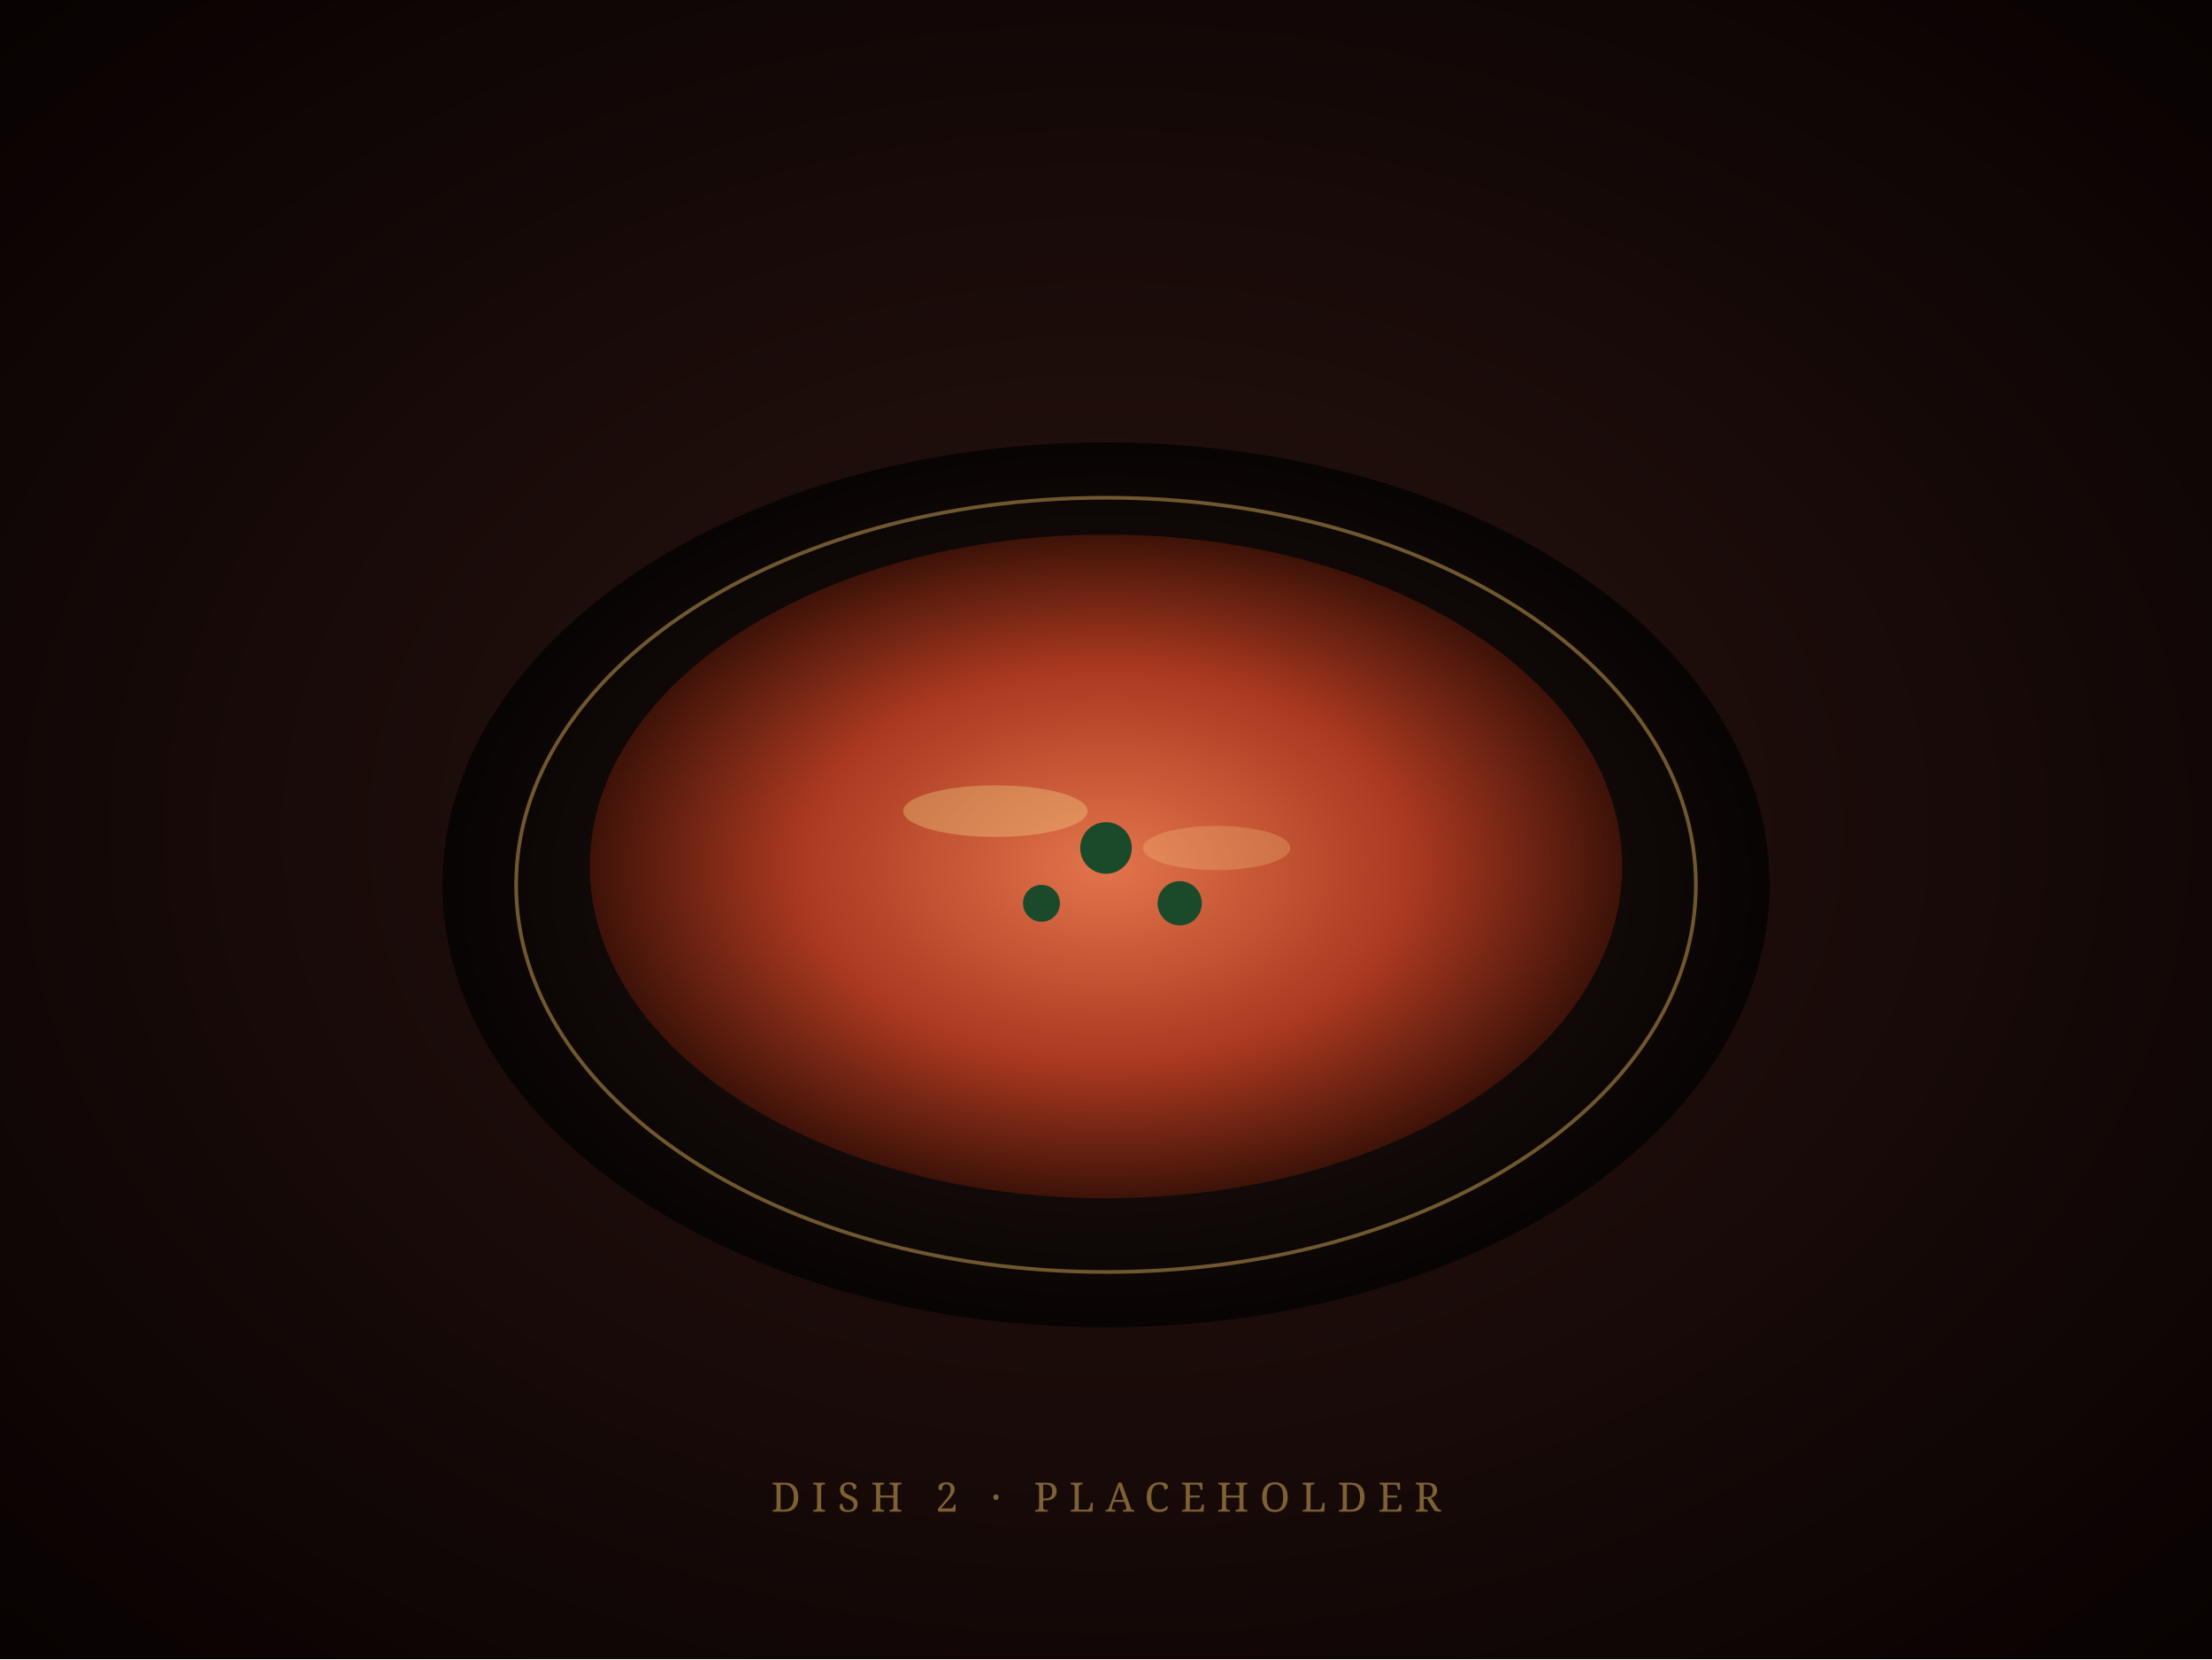
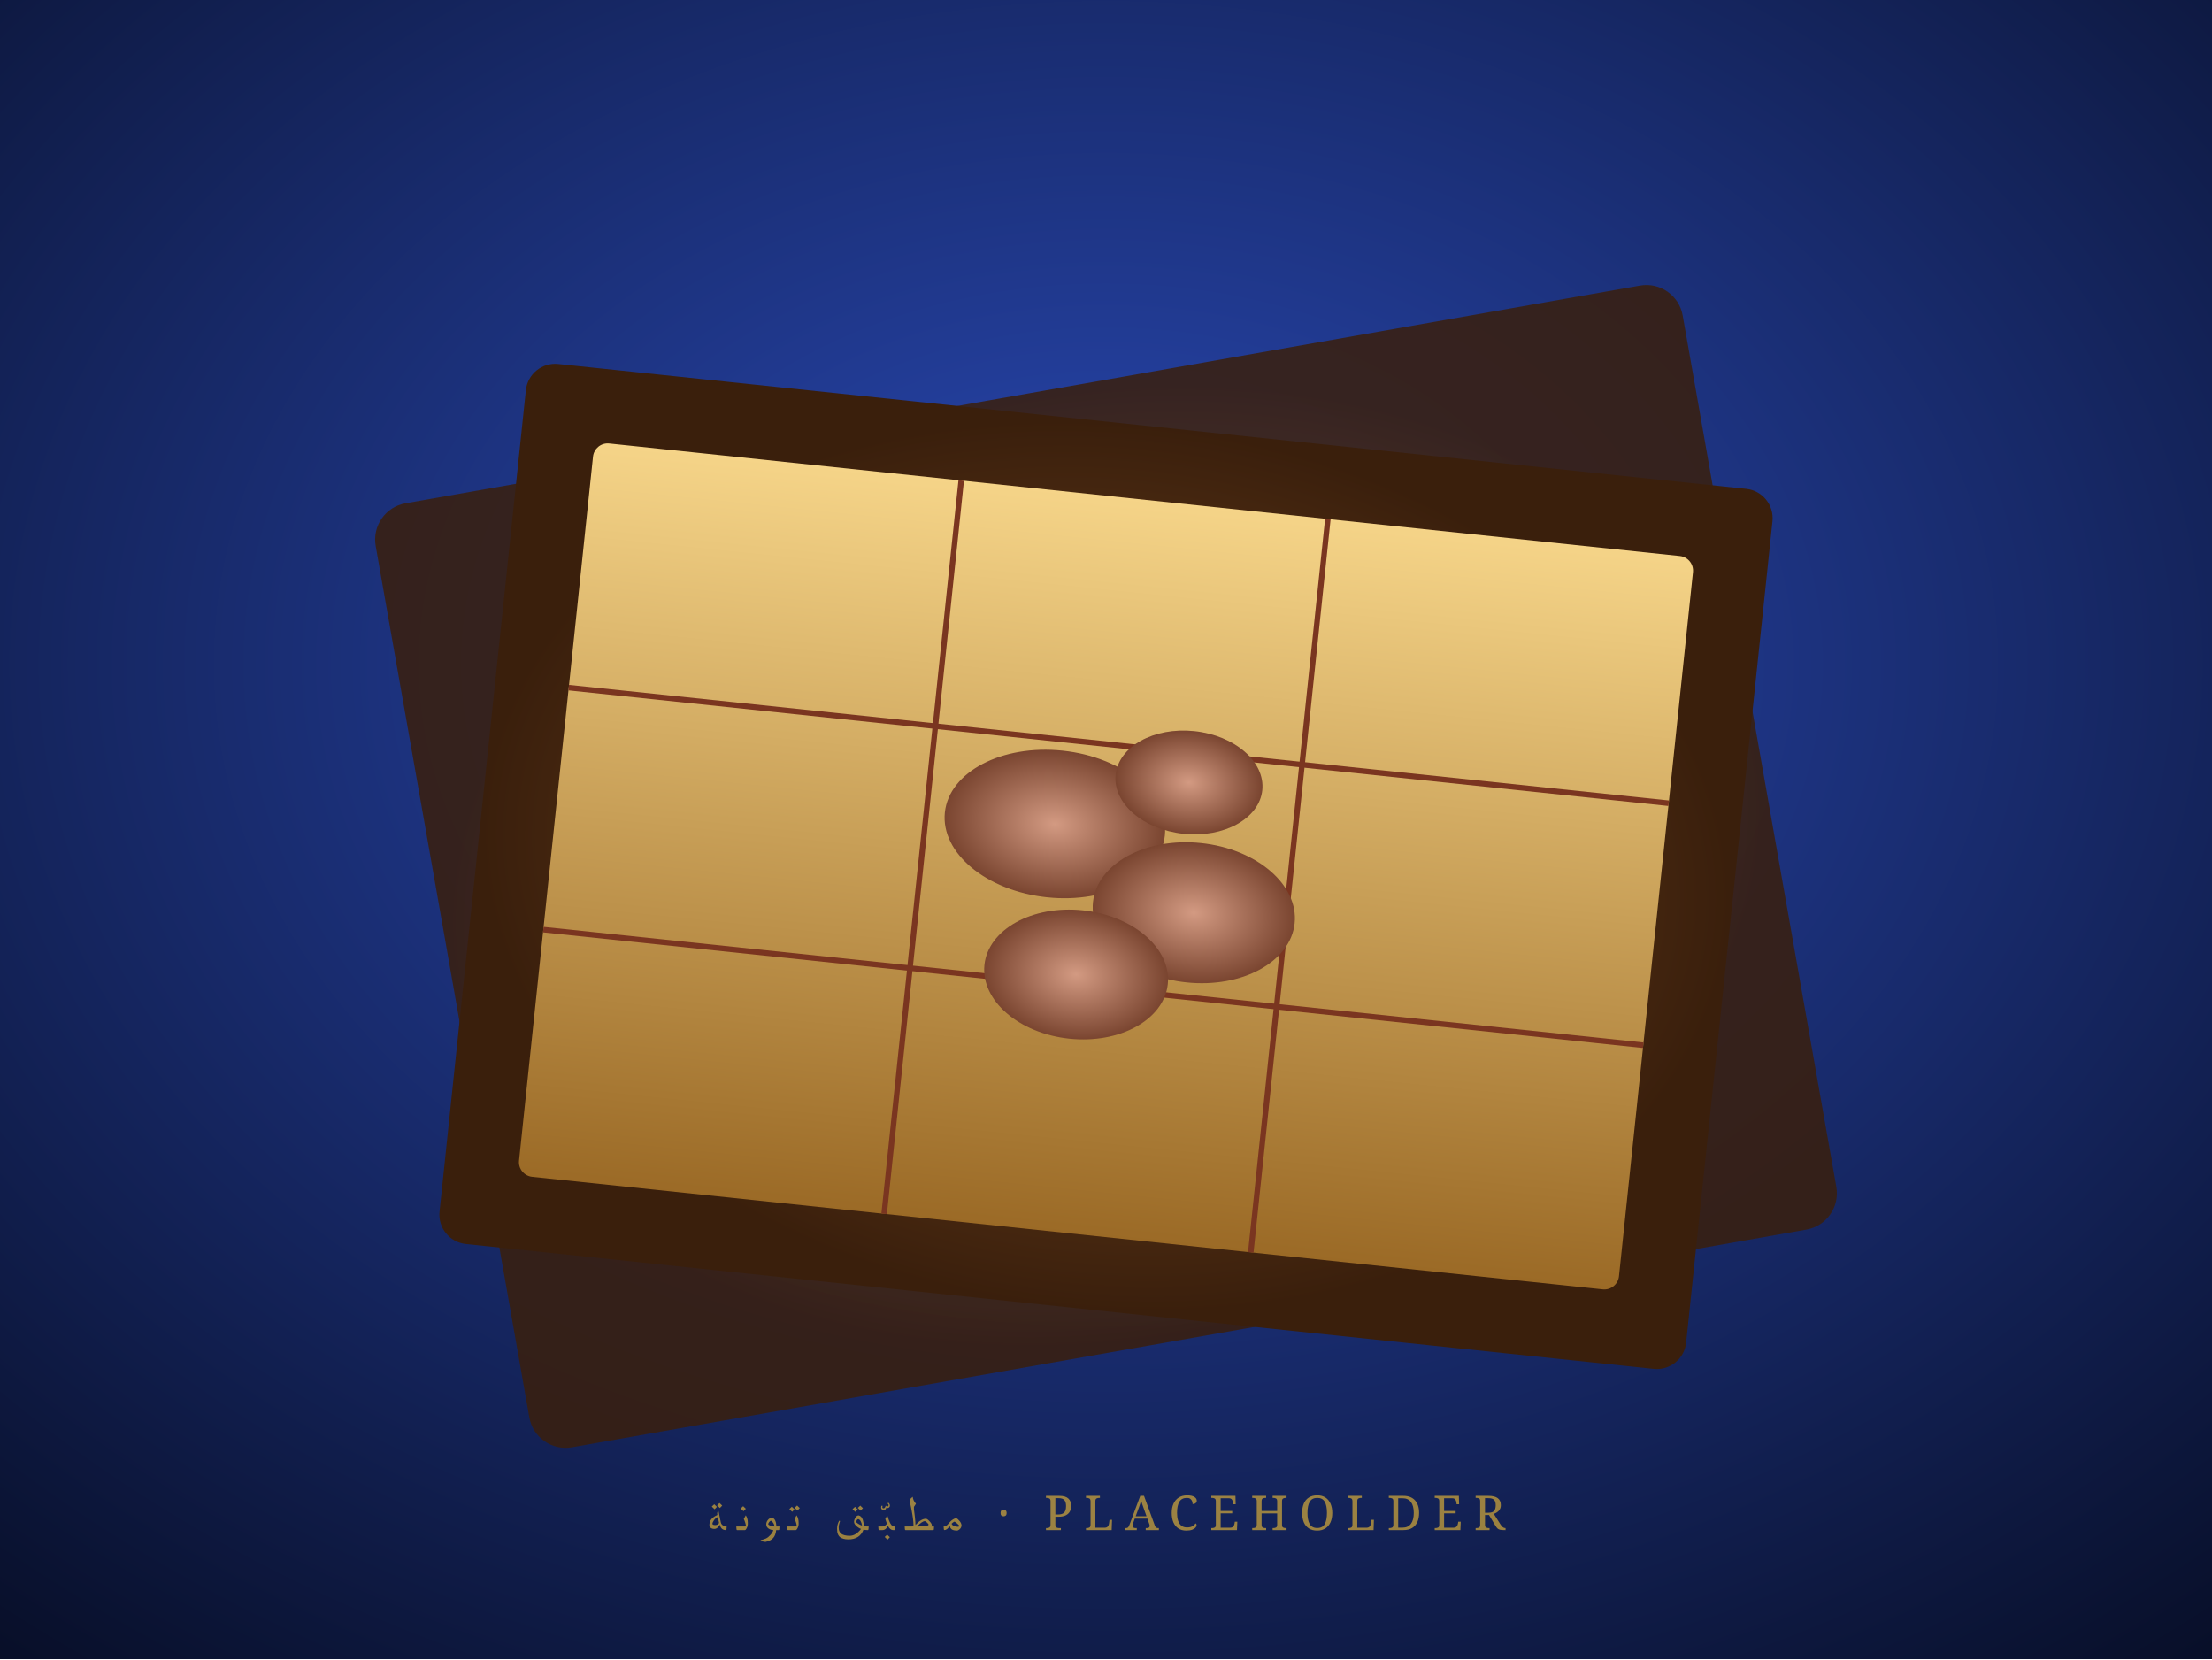
<svg xmlns="http://www.w3.org/2000/svg" viewBox="0 0 1200 900" width="1200" height="900" preserveAspectRatio="xMidYMid slice">
  <defs>
-     <radialGradient id="bg2" cx="50%" cy="50%" r="70%">
-       <stop offset="0%" stop-color="#2a1410" />
-       <stop offset="100%" stop-color="#080202" />
+     <radialGradient id="bg2" cx="50%" cy="40%" r="80%">
+       <stop offset="0%" stop-color="#2a4ab8" />
+       <stop offset="100%" stop-color="#070d24" />
    </radialGradient>
-     <radialGradient id="bowl2" cx="50%" cy="50%" r="50%">
-       <stop offset="0%" stop-color="#2c1a18" />
-       <stop offset="100%" stop-color="#080403" />
+     <radialGradient id="tray2" cx="50%" cy="50%" r="50%">
+       <stop offset="0%" stop-color="#7a4a20" />
+       <stop offset="100%" stop-color="#3a1f0c" />
    </radialGradient>
-     <radialGradient id="soup2" cx="50%" cy="50%" r="50%">
-       <stop offset="0%" stop-color="#e2754c" />
-       <stop offset="60%" stop-color="#a93820" />
-       <stop offset="100%" stop-color="#3d1208" />
+     <linearGradient id="bread2" x1="0" y1="0" x2="0" y2="1">
+       <stop offset="0%" stop-color="#f5d488" />
+       <stop offset="100%" stop-color="#9b6a26" />
+     </linearGradient>
+     <radialGradient id="tuna" cx="50%" cy="50%" r="50%">
+       <stop offset="0%" stop-color="#d39a82" />
+       <stop offset="100%" stop-color="#7a4530" />
    </radialGradient>
  </defs>
  <rect width="1200" height="900" fill="url(#bg2)" />
-   <ellipse cx="600" cy="480" rx="360" ry="240" fill="url(#bowl2)" />
-   <ellipse cx="600" cy="480" rx="320" ry="210" fill="none" stroke="#d4a85a" stroke-width="2" opacity="0.5" />
-   <ellipse cx="600" cy="470" rx="280" ry="180" fill="url(#soup2)" />
-   <ellipse cx="540" cy="440" rx="50" ry="14" fill="#f6d98a" opacity="0.35" />
-   <ellipse cx="660" cy="460" rx="40" ry="12" fill="#f6d98a" opacity="0.25" />
-   <circle cx="600" cy="460" r="14" fill="#1a4a2a" />
-   <circle cx="565" cy="490" r="10" fill="#1a4a2a" />
-   <circle cx="640" cy="490" r="12" fill="#1a4a2a" />
-   <text x="600" y="820" text-anchor="middle" font-family="serif" font-size="22" letter-spacing="6" fill="#d4a85a" opacity="0.55">DISH 2 · PLACEHOLDER</text>
+   <g transform="translate(600,470) rotate(-10)">
+     <rect x="-360" y="-260" width="720" height="520" rx="20" fill="url(#tray2)" opacity="0.85" />
+   </g>
+   <g transform="translate(600,470) rotate(6)">
+     <rect x="-340" y="-240" width="680" height="480" rx="16" fill="url(#tray2)" />
+     <rect x="-300" y="-200" width="600" height="400" rx="8" fill="url(#bread2)" />
+     <line x1="-300" y1="-66" x2="300" y2="-66" stroke="#7a3520" stroke-width="3" />
+     <line x1="-300" y1="66" x2="300" y2="66" stroke="#7a3520" stroke-width="3" />
+     <line x1="-100" y1="-200" x2="-100" y2="200" stroke="#7a3520" stroke-width="3" />
+     <line x1="100" y1="-200" x2="100" y2="200" stroke="#7a3520" stroke-width="3" />
+     <ellipse cx="-30" cy="-20" rx="60" ry="40" fill="url(#tuna)" />
+     <ellipse cx="50" cy="20" rx="55" ry="38" fill="url(#tuna)" />
+     <ellipse cx="-10" cy="60" rx="50" ry="35" fill="url(#tuna)" />
+     <ellipse cx="40" cy="-50" rx="40" ry="28" fill="url(#tuna)" />
+   </g>
+   <text x="600" y="830" text-anchor="middle" font-family="El Messiri, serif" font-size="26" letter-spacing="6" fill="#f5c233" opacity="0.6">مطبّق تونة · PLACEHOLDER</text>
</svg>
